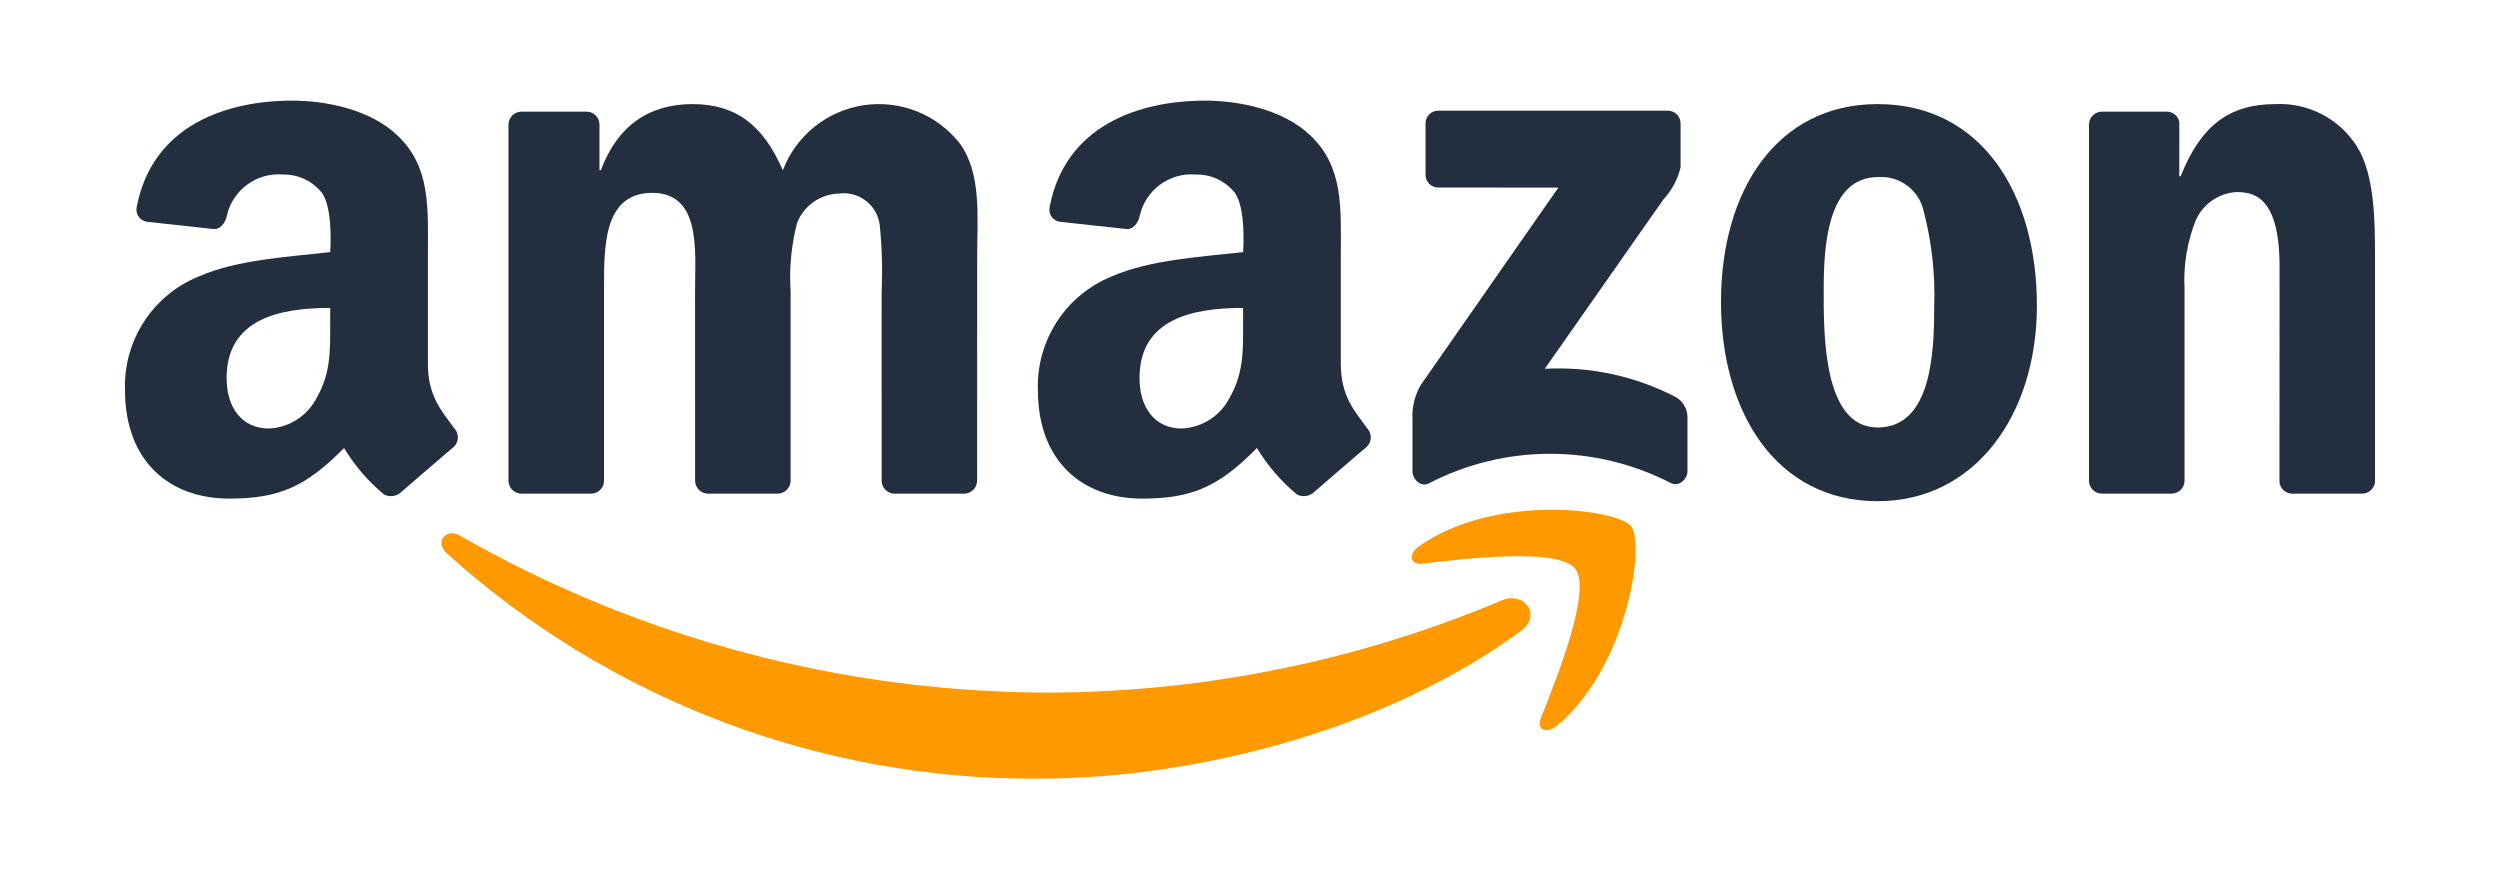
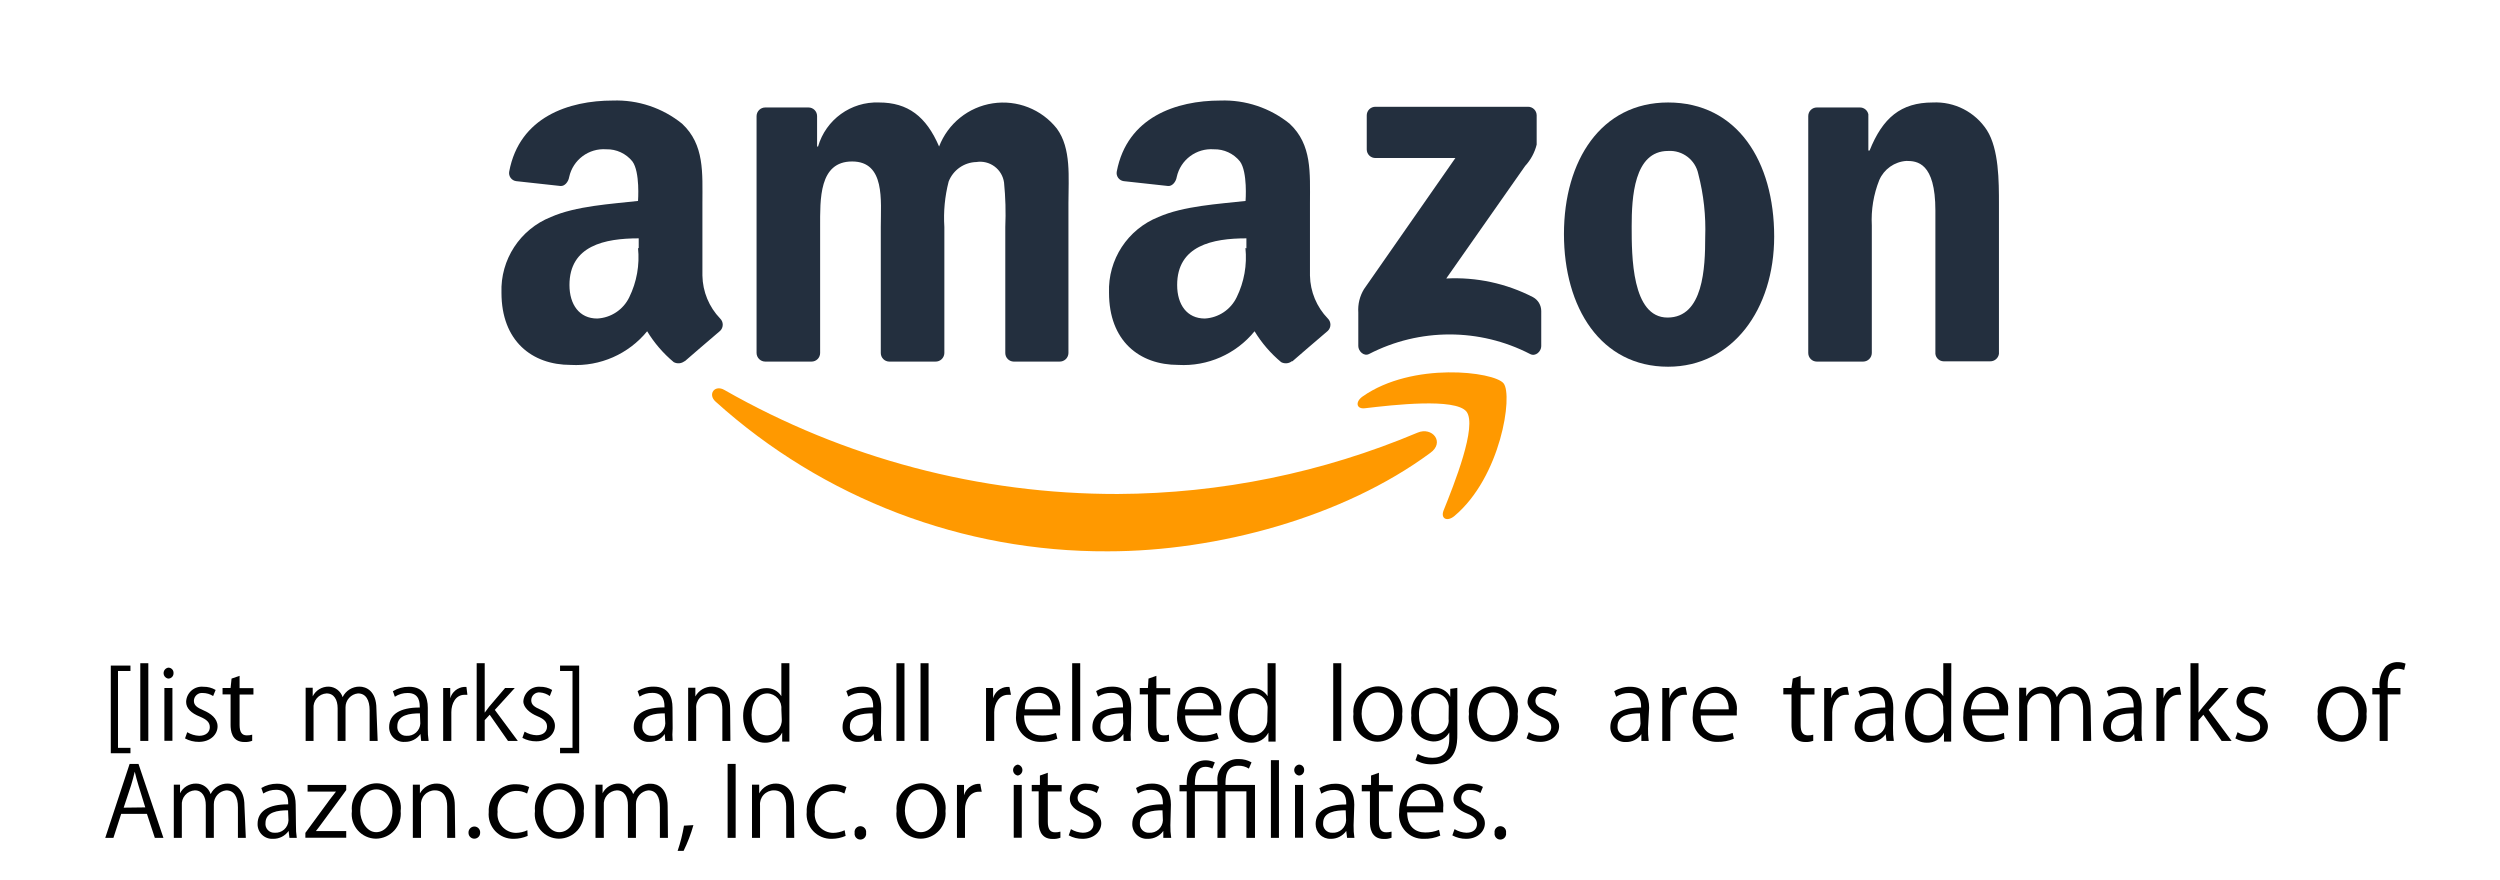
- <svg xmlns="http://www.w3.org/2000/svg" viewBox="0 0 180.517 63.492">
+ <svg xmlns="http://www.w3.org/2000/svg" viewBox="0 0 180.52 63.49">
  <defs>
-     <style>.a{fill:#f90;}.a,.b{fill-rule:evenodd;}.b{fill:#232f3e;}</style>
+     <style>.cls-1{fill:#f90;}.cls-1,.cls-2{fill-rule:evenodd;}.cls-2{fill:#232f3e;}</style>
  </defs>
-   <path class="a" d="M109.816,45.555C100.376,52.521,86.692,56.225,74.907,56.225A63.174,63.174,0,0,1,32.264,39.958c-.884-.798-.096-1.888.967-1.27A85.833,85.833,0,0,0,75.899,50.009a84.885,84.885,0,0,0,32.545-6.66c1.596-.677,2.934,1.051,1.372,2.205Z" />
-   <path class="a" d="M113.744,41.07c-1.207-1.545-7.98-.732-11.024-.368-.922.111-1.064-.695-.234-1.278,5.404-3.795,14.257-2.699,15.286-1.429,1.036,1.281-.273,10.158-5.336,14.394-.779.651-1.52.304-1.174-.556,1.139-2.846,3.69-9.216,2.481-10.763Z" />
-   <path class="b" d="M102.934,12.614V8.926a.911.911,0,0,1,.935-.933l16.528-.002a.921.921,0,0,1,.953.93v3.163a5.194,5.194,0,0,1-1.245,2.322l-8.562,12.224a18.338,18.338,0,0,1,9.427,2.025,1.684,1.684,0,0,1,.877,1.439v3.935c0,.541-.593,1.169-1.217.842a19.035,19.035,0,0,0-17.463.033c-.575.306-1.176-.313-1.176-.856V30.308a4.446,4.446,0,0,1,.615-2.534l9.919-14.23-8.637-.001a.92.92,0,0,1-.955-.929Z" />
-   <path class="b" d="M135.625,12.784c-3.708,0-3.942,5.049-3.942,8.2,0,3.15-.047,9.883,3.897,9.883,3.896,0,4.083-5.431,4.083-8.742a23.841,23.841,0,0,0-.752-6.843,3.147,3.147,0,0,0-3.285-2.498ZM135.58,7.516c7.462,0,11.498,6.409,11.498,14.554,0,7.873-4.457,14.12-11.498,14.12-7.323,0-11.313-6.41-11.313-14.392,0-8.038,4.036-14.283,11.313-14.283Z" />
-   <path class="b" d="M94.83,35.582a1.074,1.074,0,0,1-1.188.117A13.105,13.105,0,0,1,90.76,32.348c-2.761,2.811-4.715,3.655-8.29,3.655-4.233,0-7.526-2.613-7.526-7.837a8.54,8.54,0,0,1,5.362-8.218c2.728-1.198,6.539-1.415,9.454-1.743,0,0,.244-3.151-.61-4.299A3.524,3.524,0,0,0,86.327,12.6a3.829,3.829,0,0,0-4.025,2.958c-.102.558-.514,1.026-.948.98l-4.815-.522a.887.887,0,0,1-.751-1.052c1.12-5.912,6.459-7.698,11.244-7.698,2.446,0,5.645.652,7.573,2.504,2.445,2.286,2.211,5.334,2.211,8.655v7.832c0,2.358.978,3.391,1.897,4.66a.95.95,0,0,1-.015,1.337C97.67,33.115,94.83,35.582,94.83,35.582ZM89.76,23.322c0,1.96.048,3.592-.94,5.334a4.086,4.086,0,0,1-3.481,2.286c-1.928,0-3.058-1.47-3.058-3.647,0-4.283,3.842-5.061,7.478-5.061v1.088Z" />
-   <path class="b" d="M28.912,35.582a1.074,1.074,0,0,1-1.188.117A13.1,13.1,0,0,1,24.842,32.348c-2.761,2.811-4.715,3.655-8.29,3.655-4.233,0-7.526-2.613-7.526-7.837a8.539,8.539,0,0,1,5.362-8.218c2.728-1.198,6.539-1.415,9.454-1.743,0,0,.243-3.151-.611-4.299A3.525,3.525,0,0,0,20.409,12.6a3.829,3.829,0,0,0-4.025,2.958c-.102.558-.514,1.026-.948.98l-4.816-.522a.886.886,0,0,1-.751-1.052c1.12-5.912,6.459-7.698,11.245-7.698,2.446,0,5.645.652,7.573,2.504,2.445,2.286,2.211,5.334,2.211,8.655v7.832c0,2.358.978,3.391,1.897,4.66a.949.949,0,0,1-.016,1.337C31.753,33.115,28.912,35.582,28.912,35.582ZM23.842,23.322c0,1.96.047,3.592-.94,5.334a4.085,4.085,0,0,1-3.481,2.286c-1.928,0-3.057-1.47-3.057-3.647,0-4.283,3.842-5.061,7.479-5.061v1.088Z" />
-   <path class="b" d="M43.617,21.038c0-2.987-.141-7.113,3.473-7.113,3.567,0,3.097,4.235,3.097,7.113l.005,13.682a.943.943,0,0,0,.903.927h5.023a.948.948,0,0,0,.969-.928V21.038a15.627,15.627,0,0,1,.469-4.942A3.336,3.336,0,0,1,60.562,13.978a2.621,2.621,0,0,1,2.956,2.228A32.988,32.988,0,0,1,63.659,21.038l.002,13.682a.942.942,0,0,0,.902.927h5.022a.948.948,0,0,0,.97-.928l.005-16.286c0-2.77.328-5.919-1.268-8.092a7.426,7.426,0,0,0-12.767,1.955C55.116,9.037,53.144,7.516,50,7.516c-3.097,0-5.397,1.521-6.618,4.779h-.095V9a.939.939,0,0,0-.939-.939H37.656a.939.939,0,0,0-.939.939V34.707a.939.939,0,0,0,.939.939h5.021a.939.939,0,0,0,.939-.939L43.617,21.038Z" />
-   <path class="b" d="M157.739,34.707a.939.939,0,0,1-.939.939H151.778a.94.94,0,0,1-.939-.939V9a.94.94,0,0,1,.939-.939h4.643a.925.925,0,0,1,.939.734v3.935h.097c1.409-3.531,3.379-5.214,6.852-5.214a6.591,6.591,0,0,1,5.868,3.042c1.314,2.063,1.314,5.538,1.314,8.037V34.834a.954.954,0,0,1-.964.812h-5.04a.947.947,0,0,1-.895-.812l.008-15.594c0-5.217-1.999-5.37-3.153-5.37a3.44,3.44,0,0,0-2.893,2.026,11.664,11.664,0,0,0-.816,4.927l.001,13.885Z" />
+   <g id="amazon">
+     <path class="cls-1" d="M103.27,32.71C97,37.34,87.89,39.81,80,39.81A42,42,0,0,1,51.67,29c-.59-.53-.06-1.25.64-.84A57.12,57.12,0,0,0,80.7,35.67a56.4,56.4,0,0,0,21.66-4.43c1.06-.45,2,.7.91,1.47Z" />
+     <path class="cls-1" d="M105.89,29.72c-.81-1-5.31-.48-7.34-.24-.61.07-.71-.46-.16-.85,3.6-2.53,9.49-1.8,10.18-.95s-.19,6.76-3.55,9.58c-.52.43-1,.2-.79-.38.76-1.89,2.46-6.13,1.66-7.16Z" />
+     <path class="cls-2" d="M98.69,10.79V8.34a.62.62,0,0,1,.63-.63h11a.62.62,0,0,1,.64.62v2.11a3.51,3.51,0,0,1-.83,1.54l-5.7,8.13a12.27,12.27,0,0,1,6.27,1.35,1.14,1.14,0,0,1,.59,1V25c0,.36-.4.78-.81.56a12.67,12.67,0,0,0-11.62,0c-.38.2-.78-.21-.78-.57V22.56a2.86,2.86,0,0,1,.41-1.68l6.6-9.47H99.33a.62.62,0,0,1-.64-.62Z" />
+     <path class="cls-2" d="M120.45,10.9c-2.47,0-2.63,3.36-2.63,5.46s0,6.57,2.59,6.57,2.72-3.61,2.72-5.81a15.85,15.85,0,0,0-.5-4.56,2.09,2.09,0,0,0-2.18-1.66Zm0-3.5c5,0,7.66,4.26,7.66,9.68,0,5.24-3,9.4-7.66,9.4-4.87,0-7.52-4.27-7.52-9.58s2.68-9.5,7.52-9.5Z" />
+     <path class="cls-2" d="M93.3,26.07a.71.71,0,0,1-.79.08,8.93,8.93,0,0,1-1.92-2.23,6.62,6.62,0,0,1-5.51,2.43c-2.82,0-5-1.74-5-5.21a5.67,5.67,0,0,1,3.57-5.47c1.81-.8,4.35-.94,6.29-1.16,0,0,.16-2.1-.41-2.86a2.35,2.35,0,0,0-1.88-.87,2.55,2.55,0,0,0-2.68,2c-.06.37-.34.68-.63.65l-3.2-.35a.59.59,0,0,1-.5-.7c.75-3.93,4.3-5.12,7.48-5.12a7.54,7.54,0,0,1,5,1.67c1.63,1.52,1.47,3.55,1.47,5.76v5.21A4.58,4.58,0,0,0,95.88,23a.62.62,0,0,1,0,.89c-.68.57-2.57,2.21-2.57,2.21Zm-3.37-8.16a6.54,6.54,0,0,1-.63,3.55A2.72,2.72,0,0,1,87,23c-1.29,0-2-1-2-2.42,0-2.85,2.56-3.37,5-3.37v.72Z" />
+     <path class="cls-2" d="M49.44,26.07a.71.71,0,0,1-.79.08,8.93,8.93,0,0,1-1.92-2.23,6.64,6.64,0,0,1-5.52,2.43c-2.81,0-5-1.74-5-5.21a5.67,5.67,0,0,1,3.57-5.47c1.81-.8,4.35-.94,6.29-1.16,0,0,.16-2.1-.41-2.86a2.35,2.35,0,0,0-1.88-.87,2.55,2.55,0,0,0-2.68,2c-.06.37-.34.68-.63.65l-3.2-.35a.59.59,0,0,1-.5-.7c.74-3.93,4.3-5.12,7.48-5.12a7.54,7.54,0,0,1,5,1.67c1.63,1.52,1.47,3.55,1.47,5.76v5.21A4.58,4.58,0,0,0,52,23a.62.62,0,0,1,0,.89c-.68.57-2.57,2.21-2.57,2.21Zm-3.37-8.16a6.54,6.54,0,0,1-.63,3.55A2.72,2.72,0,0,1,43.12,23c-1.28,0-2-1-2-2.42,0-2.85,2.56-3.37,5-3.37v.72Z" />
+     <path class="cls-2" d="M59.22,16.39c0-2-.09-4.73,2.31-4.73s2.07,2.82,2.07,4.73V25.5a.62.62,0,0,0,.6.61h3.34a.63.63,0,0,0,.65-.61V16.39a10.43,10.43,0,0,1,.31-3.28,2.21,2.21,0,0,1,2-1.41,1.74,1.74,0,0,1,2,1.48,22.82,22.82,0,0,1,.09,3.21V25.5a.62.62,0,0,0,.6.61H76.5a.63.63,0,0,0,.65-.61V14.66c0-1.84.22-3.94-.84-5.38a4.95,4.95,0,0,0-8.5,1.3c-.93-2.17-2.25-3.18-4.34-3.18a4.41,4.41,0,0,0-4.4,3.18H59V8.38a.62.62,0,0,0-.62-.62H55.26a.63.63,0,0,0-.63.62V25.49a.63.63,0,0,0,.63.62H58.6a.62.62,0,0,0,.62-.62v-9.1Z" />
+     <path class="cls-2" d="M135.16,25.49a.63.63,0,0,1-.63.62h-3.34a.62.62,0,0,1-.62-.62V8.38a.62.62,0,0,1,.62-.62h3.09a.62.62,0,0,1,.63.49v2.62H135c.94-2.35,2.25-3.47,4.56-3.47a4.4,4.4,0,0,1,3.91,2c.87,1.37.87,3.69.87,5.35v10.8a.63.63,0,0,1-.64.54h-3.36a.61.61,0,0,1-.59-.54V15.2c0-3.47-1.33-3.58-2.09-3.58A2.3,2.3,0,0,0,135.7,13a7.74,7.74,0,0,0-.54,3.28v9.24Z" />
+   </g>
+   <g id="dbsj">
+     <path d="M9.42,54.39H8V48.06H9.42v.39h-.9V54h.9Z" />
+     <path d="M10.71,53.5h-.58V47.89h.58Z" />
+     <path d="M12.15,49a.4.4,0,0,1,0-.79.37.37,0,0,1,.38.39A.38.38,0,0,1,12.15,49Zm.3,4.49h-.58V49.68h.58Z" />
+     <path d="M15.39,50.26a1.38,1.38,0,0,0-.74-.22.58.58,0,0,0-.65.56c0,.33.22.49.71.7s1,.57,1,1.15-.52,1.12-1.35,1.12a2.05,2.05,0,0,1-1-.25l.16-.45a1.78,1.78,0,0,0,.86.26c.51,0,.77-.28.77-.62s-.21-.55-.71-.76c-.65-.26-1-.61-1-1.07a1.13,1.13,0,0,1,1.25-1.09,1.67,1.67,0,0,1,.88.23Z" />
+     <path d="M16.72,49l.58-.2v.89h1v.46h-1v2.2c0,.49.15.75.52.75a1.32,1.32,0,0,0,.39-.05l0,.44a1.36,1.36,0,0,1-.56.09c-.93,0-1-.84-1-1.24V50.14h-.58v-.46h.58Z" />
+     <path d="M27.27,53.5h-.58V51.29c0-.74-.27-1.22-.84-1.22a1,1,0,0,0-.9,1V53.5h-.57V51.14c0-.61-.26-1.07-.8-1.07a1,1,0,0,0-.94,1.09V53.5h-.57V50.66c0-.39,0-.67,0-1h.51l0,.62h0a1.27,1.27,0,0,1,1.16-.7,1.09,1.09,0,0,1,1,.76h0a1.34,1.34,0,0,1,1.22-.76c.47,0,1.22.3,1.22,1.61Z" />
+     <path d="M30.89,52.59a5.28,5.28,0,0,0,.06.91h-.54L30.36,53h0a1.34,1.34,0,0,1-1.13.57A1.05,1.05,0,0,1,28.1,52.5c0-.92.79-1.42,2.21-1.41,0-.32,0-1.05-.87-1.05a1.66,1.66,0,0,0-.93.27l-.14-.4a2.19,2.19,0,0,1,1.16-.32c1.08,0,1.36.76,1.36,1.52Zm-.57-1.08c-.73,0-1.63.11-1.63.92a.63.63,0,0,0,.66.7.93.93,0,0,0,1-.89Z" />
+     <path d="M33.75,50.17h-.21c-.63,0-.95.62-.95,1.26V53.5H32V50.82q0-.6,0-1.14h.51l0,.74h0a1.14,1.14,0,0,1,1-.82l.17,0Z" />
+     <path d="M37.39,53.5h-.71l-1.32-1.89L35,52V53.5h-.58V47.89H35v3.57h0l.32-.43,1.15-1.35h.7l-1.44,1.58Z" />
+     <path d="M39.7,50.26A1.39,1.39,0,0,0,39,50a.57.57,0,0,0-.64.56c0,.33.22.49.71.7s1,.57,1,1.15-.52,1.12-1.35,1.12a2.05,2.05,0,0,1-1-.25l.16-.45a1.78,1.78,0,0,0,.86.26c.51,0,.76-.28.76-.62s-.2-.55-.71-.76-1-.61-1-1.07A1.13,1.13,0,0,1,39,49.59a1.64,1.64,0,0,1,.87.23Z" />
+     <path d="M40.44,48.06h1.38v6.33H40.44V54h.9V48.45h-.9Z" />
+     <path d="M48.57,52.59a5.32,5.32,0,0,0,0,.91h-.53L48,53h0a1.3,1.3,0,0,1-1.12.57,1.06,1.06,0,0,1-1.12-1.08c0-.92.8-1.42,2.22-1.41,0-.32,0-1.05-.87-1.05a1.66,1.66,0,0,0-.93.27l-.14-.4a2.16,2.16,0,0,1,1.16-.32c1.08,0,1.36.76,1.36,1.52ZM48,51.51c-.72,0-1.62.11-1.62.92a.63.63,0,0,0,.66.7.93.93,0,0,0,1-.89Z" />
+     <path d="M52.74,53.5h-.58V51.24c0-.62-.22-1.17-.89-1.17a1,1,0,0,0-1,1.09V53.5h-.58V50.66c0-.39,0-.68,0-1h.52l0,.63h0a1.36,1.36,0,0,1,1.22-.71c.48,0,1.29.29,1.29,1.58Z" />
+     <path d="M57,52.55c0,.31,0,.69,0,1h-.52l0-.65h0a1.35,1.35,0,0,1-1.25.73c-.88,0-1.57-.76-1.57-1.94s.76-2,1.65-2a1.22,1.22,0,0,1,1.11.58h0V47.89H57Zm-.58-1.34a1.05,1.05,0,0,0-1-1.14c-.73,0-1.15.67-1.15,1.54s.38,1.49,1.12,1.49a1.1,1.1,0,0,0,1.06-1.16Z" />
+     <path d="M63.61,52.59a5.28,5.28,0,0,0,.06.91h-.53L63.08,53h0a1.34,1.34,0,0,1-1.13.57,1.05,1.05,0,0,1-1.11-1.08c0-.92.8-1.42,2.21-1.41,0-.32,0-1.05-.87-1.05a1.66,1.66,0,0,0-.93.27l-.14-.4a2.21,2.21,0,0,1,1.16-.32c1.08,0,1.36.76,1.36,1.52ZM63,51.51c-.72,0-1.63.11-1.63.92a.63.63,0,0,0,.66.7.93.93,0,0,0,1-.89Z" />
+     <path d="M65.31,53.5h-.58V47.89h.58Z" />
+     <path d="M67.05,53.5h-.58V47.89h.58Z" />
+     <path d="M73,50.17h-.21c-.63,0-1,.62-1,1.26V53.5h-.59V50.82c0-.4,0-.78,0-1.14h.51l0,.74h0a1.13,1.13,0,0,1,1-.82l.18,0Z" />
+     <path d="M76.35,53.34a2.91,2.91,0,0,1-1.2.23,1.74,1.74,0,0,1-1.78-1.92c0-1.2.68-2.06,1.71-2.06a1.55,1.55,0,0,1,1.47,1.74,3.22,3.22,0,0,1,0,.33h-2.6c0,1.05.61,1.45,1.3,1.45a2.59,2.59,0,0,0,1-.19ZM76,51.22c0-.52-.21-1.19-1-1.19S74,50.7,74,51.22Z" />
+     <path d="M78,53.5h-.58V47.89H78Z" />
+     <path d="M81.66,52.59a5.32,5.32,0,0,0,0,.91h-.53L81.12,53h0a1.32,1.32,0,0,1-1.13.57,1.06,1.06,0,0,1-1.11-1.08c0-.92.8-1.42,2.21-1.41,0-.32,0-1.05-.86-1.05a1.69,1.69,0,0,0-.94.27l-.14-.4a2.22,2.22,0,0,1,1.17-.32c1.08,0,1.36.76,1.36,1.52Zm-.58-1.08c-.72,0-1.62.11-1.62.92a.62.62,0,0,0,.65.7.93.93,0,0,0,1-.89Z" />
+     <path d="M82.93,49l.57-.2v.89h1v.46h-1v2.2c0,.49.15.75.52.75a1.23,1.23,0,0,0,.39-.05l0,.44a1.41,1.41,0,0,1-.57.09c-.92,0-.95-.84-.95-1.24V50.14h-.59v-.46h.59Z" />
+     <path d="M88,53.34a2.91,2.91,0,0,1-1.2.23A1.73,1.73,0,0,1,85,51.65c0-1.2.67-2.06,1.7-2.06a1.55,1.55,0,0,1,1.48,1.74c0,.14,0,.23,0,.33h-2.6c0,1.05.61,1.45,1.29,1.45a2.51,2.51,0,0,0,1-.19Zm-.38-2.12c0-.52-.21-1.19-1-1.19s-1,.67-1.07,1.19Z" />
+     <path d="M92.11,52.55c0,.31,0,.69,0,1h-.52l0-.65h0a1.35,1.35,0,0,1-1.25.73c-.88,0-1.57-.76-1.57-1.94s.76-2,1.65-2a1.22,1.22,0,0,1,1.11.58h0V47.89h.58Zm-.58-1.34a1.05,1.05,0,0,0-1-1.14c-.73,0-1.15.67-1.15,1.54s.38,1.49,1.13,1.49a1.1,1.1,0,0,0,1-1.16Z" />
+     <path d="M96.85,53.5h-.58V47.89h.58Z" />
+     <path d="M101.25,51.56a1.81,1.81,0,0,1-1.78,2,1.77,1.77,0,0,1-1.74-2,1.81,1.81,0,0,1,1.79-2A1.76,1.76,0,0,1,101.25,51.56ZM99.49,50c-.82,0-1.17.82-1.17,1.55s.47,1.54,1.16,1.54,1.18-.69,1.18-1.55C100.66,50.9,100.33,50,99.49,50Z" />
+     <path d="M105.23,49.67c0,.28,0,.58,0,1V53c0,.67,0,2.19-1.82,2.19a2.25,2.25,0,0,1-1.2-.3l.16-.45a2.14,2.14,0,0,0,1.07.28c.7,0,1.21-.37,1.21-1.38v-.45h0a1.29,1.29,0,0,1-1.18.65,1.69,1.69,0,0,1-1.56-1.88,1.8,1.8,0,0,1,1.65-2,1.23,1.23,0,0,1,1.16.66h0l0-.58Zm-.62,1.47a1,1,0,0,0-1-1.08c-.68,0-1.15.59-1.15,1.52s.4,1.45,1.14,1.45a1,1,0,0,0,1-1.12Z" />
+     <path d="M109.59,51.56a1.81,1.81,0,0,1-1.79,2,1.76,1.76,0,0,1-1.73-2,1.81,1.81,0,0,1,1.78-2A1.76,1.76,0,0,1,109.59,51.56ZM107.83,50c-.83,0-1.17.82-1.17,1.55s.47,1.54,1.16,1.54,1.17-.69,1.17-1.55C109,50.9,108.66,50,107.83,50Z" />
+     <path d="M112.26,50.26a1.39,1.39,0,0,0-.75-.22.57.57,0,0,0-.64.56c0,.33.22.49.71.7s1,.57,1,1.15-.52,1.12-1.35,1.12a2.05,2.05,0,0,1-1-.25l.16-.45a1.78,1.78,0,0,0,.86.26c.51,0,.76-.28.76-.62s-.2-.55-.71-.76-1-.61-1-1.07a1.13,1.13,0,0,1,1.25-1.09,1.64,1.64,0,0,1,.87.23Z" />
+     <path d="M119,52.59a5.32,5.32,0,0,0,.05.91h-.53l0-.49h0a1.3,1.3,0,0,1-1.12.57,1.06,1.06,0,0,1-1.12-1.08c0-.92.8-1.42,2.22-1.41,0-.32,0-1.05-.87-1.05a1.66,1.66,0,0,0-.93.27l-.14-.4a2.16,2.16,0,0,1,1.16-.32c1.08,0,1.36.76,1.36,1.52Zm-.58-1.08c-.72,0-1.62.11-1.62.92a.63.63,0,0,0,.66.7.93.93,0,0,0,1-.89Z" />
+     <path d="M121.82,50.17h-.21c-.63,0-1,.62-1,1.26V53.5h-.58V50.82q0-.6,0-1.14h.51l0,.74h0a1.14,1.14,0,0,1,1-.82l.17,0Z" />
+     <path d="M125.2,53.34a2.87,2.87,0,0,1-1.2.23,1.73,1.73,0,0,1-1.77-1.92c0-1.2.67-2.06,1.7-2.06a1.56,1.56,0,0,1,1.48,1.74,2.92,2.92,0,0,1,0,.33h-2.6c0,1.05.61,1.45,1.3,1.45a2.59,2.59,0,0,0,1-.19Zm-.37-2.12c0-.52-.21-1.19-1-1.19s-1,.67-1.06,1.19Z" />
+     <path d="M129.45,49l.57-.2v.89h1v.46h-1v2.2c0,.49.15.75.52.75a1.32,1.32,0,0,0,.39-.05l0,.44a1.44,1.44,0,0,1-.57.09c-.93,0-1-.84-1-1.24V50.14h-.59v-.46h.59Z" />
+     <path d="M133.51,50.17h-.21c-.63,0-1,.62-1,1.26V53.5h-.58V50.82q0-.6,0-1.14h.51l0,.74h0a1.14,1.14,0,0,1,1-.82l.17,0Z" />
+     <path d="M136.69,52.59a5.28,5.28,0,0,0,.06.91h-.53l-.06-.49h0a1.34,1.34,0,0,1-1.13.57,1.05,1.05,0,0,1-1.11-1.08c0-.92.8-1.42,2.21-1.41,0-.32,0-1.05-.87-1.05a1.66,1.66,0,0,0-.93.27l-.14-.4a2.21,2.21,0,0,1,1.16-.32c1.08,0,1.36.76,1.36,1.52Zm-.57-1.08c-.72,0-1.63.11-1.63.92a.63.63,0,0,0,.66.7.93.93,0,0,0,1-.89Z" />
+     <path d="M140.89,52.55c0,.31,0,.69,0,1h-.52l0-.65h0a1.33,1.33,0,0,1-1.24.73c-.89,0-1.57-.76-1.57-1.94s.75-2,1.64-2a1.25,1.25,0,0,1,1.12.58h0V47.89h.58Zm-.58-1.34a1.05,1.05,0,0,0-1-1.14c-.72,0-1.15.67-1.15,1.54s.38,1.49,1.13,1.49a1.1,1.1,0,0,0,1.05-1.16Z" />
+     <path d="M144.74,53.34a2.87,2.87,0,0,1-1.2.23,1.73,1.73,0,0,1-1.77-1.92c0-1.2.67-2.06,1.7-2.06A1.56,1.56,0,0,1,145,51.33a2.92,2.92,0,0,1,0,.33h-2.6c0,1.05.61,1.45,1.3,1.45a2.59,2.59,0,0,0,1-.19Zm-.37-2.12c0-.52-.21-1.19-1-1.19s-1,.67-1.06,1.19Z" />
+     <path d="M151,53.5h-.58V51.29c0-.74-.26-1.22-.84-1.22a1,1,0,0,0-.89,1V53.5h-.58V51.14c0-.61-.26-1.07-.8-1.07a1,1,0,0,0-.93,1.09V53.5h-.58V50.66c0-.39,0-.67,0-1h.51l0,.62h0a1.27,1.27,0,0,1,1.16-.7,1.1,1.1,0,0,1,1.05.76h0a1.35,1.35,0,0,1,1.23-.76c.47,0,1.21.3,1.21,1.61Z" />
+     <path d="M154.63,52.59a5.28,5.28,0,0,0,.06.91h-.53L154.1,53h0a1.34,1.34,0,0,1-1.13.57,1.05,1.05,0,0,1-1.11-1.08c0-.92.8-1.42,2.21-1.41,0-.32,0-1.05-.87-1.05a1.66,1.66,0,0,0-.93.27l-.14-.4a2.21,2.21,0,0,1,1.16-.32c1.08,0,1.36.76,1.36,1.52Zm-.57-1.08c-.72,0-1.63.11-1.63.92a.63.63,0,0,0,.66.7.93.93,0,0,0,1-.89Z" />
+     <path d="M157.5,50.17h-.21c-.63,0-1,.62-1,1.26V53.5h-.58V50.82q0-.6,0-1.14h.51l0,.74h0a1.14,1.14,0,0,1,1-.82l.18,0Z" />
+     <path d="M161.14,53.5h-.72l-1.32-1.89-.35.4V53.5h-.58V47.89h.58v3.57h0c.09-.13.22-.3.33-.43l1.14-1.35h.7l-1.44,1.58Z" />
+     <path d="M163.44,50.26a1.38,1.38,0,0,0-.74-.22.58.58,0,0,0-.65.56c0,.33.22.49.71.7s1,.57,1,1.15-.52,1.12-1.35,1.12a2.05,2.05,0,0,1-1-.25l.16-.45a1.78,1.78,0,0,0,.86.26c.51,0,.77-.28.77-.62s-.21-.55-.71-.76c-.65-.26-1-.61-1-1.07a1.13,1.13,0,0,1,1.25-1.09,1.67,1.67,0,0,1,.88.23Z" />
+     <path d="M170.88,51.56a1.81,1.81,0,0,1-1.78,2,1.77,1.77,0,0,1-1.74-2,1.81,1.81,0,0,1,1.79-2A1.76,1.76,0,0,1,170.88,51.56ZM169.13,50c-.83,0-1.17.82-1.17,1.55s.47,1.54,1.15,1.54,1.18-.69,1.18-1.55C170.29,50.9,170,50,169.13,50Z" />
+     <path d="M171.83,49.68a2.08,2.08,0,0,1,.42-1.53,1.27,1.27,0,0,1,.88-.34,1.59,1.59,0,0,1,.57.11l-.1.46a1.16,1.16,0,0,0-.44-.09c-.6,0-.75.56-.75,1.17v.22h.92v.46h-.92V53.5h-.58V50.14h-.53v-.46Z" />
+     <path d="M11.8,60.5h-.62l-.57-1.73H8.75L8.19,60.5H7.6l1.76-5.34H10Zm-1.31-2.2L10,56.72c-.11-.36-.2-.7-.27-1h0c-.07.32-.17.66-.27,1l-.53,1.6Z" />
+     <path d="M17.75,60.5h-.57V58.29c0-.74-.27-1.22-.85-1.22a1,1,0,0,0-.89,1V60.5h-.58V58.14c0-.61-.26-1.07-.79-1.07a1,1,0,0,0-.94,1.09V60.5h-.58V57.66c0-.39,0-.67,0-1H13l0,.62h0a1.27,1.27,0,0,1,1.16-.7,1.1,1.1,0,0,1,1.05.76h0a1.35,1.35,0,0,1,1.23-.76c.47,0,1.21.3,1.21,1.61Z" />
+     <path d="M21.37,59.59a5.28,5.28,0,0,0,.06.91H20.9L20.84,60h0a1.34,1.34,0,0,1-1.13.57,1.05,1.05,0,0,1-1.11-1.08c0-.92.8-1.42,2.21-1.41,0-.32,0-1.05-.87-1.05a1.68,1.68,0,0,0-.93.27l-.14-.4A2.22,2.22,0,0,1,20,56.59c1.07,0,1.35.76,1.35,1.52Zm-.57-1.08c-.72,0-1.63.11-1.63.92a.63.63,0,0,0,.66.7.93.93,0,0,0,1-.89Z" />
+     <path d="M25,56.68v.37l-1.75,2.38c-.15.21-.29.39-.44.58H25v.48H22.05v-.35l1.76-2.4.45-.58H22.21v-.48Z" />
+     <path d="M28.93,58.56a1.81,1.81,0,0,1-1.78,2,1.77,1.77,0,0,1-1.74-2,1.81,1.81,0,0,1,1.79-2A1.76,1.76,0,0,1,28.93,58.56ZM27.18,57c-.83,0-1.17.82-1.17,1.55s.47,1.54,1.15,1.54,1.18-.69,1.18-1.55C28.34,57.9,28,57,27.18,57Z" />
+     <path d="M32.87,60.5h-.58V58.24c0-.62-.23-1.17-.89-1.17a1,1,0,0,0-1,1.09V60.5h-.59V57.66c0-.39,0-.68,0-1h.51l0,.63h0a1.37,1.37,0,0,1,1.23-.71c.48,0,1.29.29,1.29,1.58Z" />
+     <path d="M33.83,60.14a.43.43,0,0,1,.42-.46.42.42,0,0,1,.42.46.42.42,0,1,1-.84,0Z" />
+     <path d="M38.1,60.36a2.56,2.56,0,0,1-1,.21,1.77,1.77,0,0,1-1.81-1.94,1.9,1.9,0,0,1,2-2,2.24,2.24,0,0,1,.92.2l-.15.47a1.55,1.55,0,0,0-.78-.19,1.37,1.37,0,0,0-1.35,1.52,1.35,1.35,0,0,0,1.33,1.51,2,2,0,0,0,.82-.19Z" />
+     <path d="M42.15,58.56a1.81,1.81,0,0,1-1.79,2,1.76,1.76,0,0,1-1.73-2,1.81,1.81,0,0,1,1.78-2A1.76,1.76,0,0,1,42.15,58.56ZM40.39,57c-.82,0-1.17.82-1.17,1.55s.47,1.54,1.16,1.54,1.17-.69,1.17-1.55C41.55,57.9,41.23,57,40.39,57Z" />
+     <path d="M48.23,60.5h-.58V58.29c0-.74-.26-1.22-.84-1.22a1,1,0,0,0-.89,1V60.5h-.58V58.14c0-.61-.26-1.07-.8-1.07a1,1,0,0,0-.94,1.09V60.5H43V57.66c0-.39,0-.67,0-1h.51l0,.62h0a1.27,1.27,0,0,1,1.16-.7,1.11,1.11,0,0,1,1.05.76h0A1.35,1.35,0,0,1,47,56.59c.46,0,1.21.3,1.21,1.61Z" />
+     <path d="M50.07,59.58a10.91,10.91,0,0,1-.71,1.86l-.43,0a11.78,11.78,0,0,0,.46-1.82Z" />
+     <path d="M52.54,55.16h.58V60.5h-.58Z" />
+     <path d="M57.35,60.5h-.58V58.24c0-.62-.22-1.17-.89-1.17a1,1,0,0,0-1,1.09V60.5H54.3V57.66c0-.39,0-.68,0-1h.52l0,.63h0a1.36,1.36,0,0,1,1.22-.71c.48,0,1.29.29,1.29,1.58Z" />
+     <path d="M61.06,60.36a2.56,2.56,0,0,1-1,.21,1.77,1.77,0,0,1-1.81-1.94,1.9,1.9,0,0,1,1.95-2,2.24,2.24,0,0,1,.92.2l-.15.47a1.55,1.55,0,0,0-.78-.19,1.37,1.37,0,0,0-1.35,1.52,1.34,1.34,0,0,0,1.32,1.51,2,2,0,0,0,.83-.19Z" />
+     <path d="M61.71,60.14a.42.42,0,1,1,.83,0,.42.42,0,1,1-.83,0Z" />
+     <path d="M68.27,58.56a1.81,1.81,0,0,1-1.79,2,1.77,1.77,0,0,1-1.74-2,1.82,1.82,0,0,1,1.79-2A1.77,1.77,0,0,1,68.27,58.56ZM66.51,57c-.83,0-1.17.82-1.17,1.55s.47,1.54,1.15,1.54,1.18-.69,1.18-1.55C67.67,57.9,67.34,57,66.51,57Z" />
+     <path d="M70.89,57.17h-.21c-.63,0-1,.62-1,1.26V60.5h-.58V57.82q0-.6,0-1.14h.51l0,.74h0a1.14,1.14,0,0,1,1-.82l.17,0Z" />
+     <path d="M73.49,56a.4.4,0,0,1,0-.79.4.4,0,0,1,0,.79Zm.29,4.49H73.2V56.68h.58Z" />
+     <path d="M75.09,56l.57-.2v.89h1v.46h-1v2.2c0,.49.15.75.52.75a1.23,1.23,0,0,0,.39-.05l0,.44a1.41,1.41,0,0,1-.57.09c-.92,0-1-.84-1-1.24V57.14H74.5v-.46h.59Z" />
+     <path d="M79.2,57.26a1.38,1.38,0,0,0-.74-.22.58.58,0,0,0-.65.56c0,.33.22.49.71.7s1,.57,1,1.15-.51,1.12-1.35,1.12a2.05,2.05,0,0,1-1-.25l.16-.45a1.78,1.78,0,0,0,.86.26c.51,0,.77-.28.77-.62s-.21-.55-.71-.76c-.65-.26-1-.61-1-1.07a1.12,1.12,0,0,1,1.24-1.09,1.67,1.67,0,0,1,.88.23Z" />
+     <path d="M84.51,59.59a5.28,5.28,0,0,0,.06.91H84L84,60h0a1.34,1.34,0,0,1-1.13.57,1.05,1.05,0,0,1-1.11-1.08c0-.92.8-1.42,2.21-1.41,0-.32,0-1.05-.87-1.05a1.66,1.66,0,0,0-.93.27l-.14-.4a2.21,2.21,0,0,1,1.16-.32c1.08,0,1.36.76,1.36,1.52Zm-.57-1.08c-.72,0-1.63.11-1.63.92a.63.63,0,0,0,.66.7.93.93,0,0,0,1-.89Z" />
+     <path d="M85.17,57.14v-.46h.52v-.15c0-1,.53-1.63,1.38-1.63a1.6,1.6,0,0,1,.65.15l-.18.45a1,1,0,0,0-.48-.13c-.78,0-.78.9-.78,1.31h1.63v-.22a1.48,1.48,0,0,1,1.56-1.65,1.78,1.78,0,0,1,.9.24l-.19.45a1.37,1.37,0,0,0-.75-.21c-.94,0-.94.85-.94,1.39h2.13V60.5H90V57.14H88.49V60.5h-.58V57.14H86.28V60.5h-.59V57.14Z" />
+     <path d="M92.35,60.5h-.58V54.89h.58Z" />
+     <path d="M93.79,56a.4.4,0,0,1,0-.79.37.37,0,0,1,.38.39A.38.38,0,0,1,93.79,56Zm.3,4.49h-.58V56.68h.58Z" />
+     <path d="M97.74,59.59a5.28,5.28,0,0,0,.06.91h-.53L97.21,60h0a1.34,1.34,0,0,1-1.13.57A1.05,1.05,0,0,1,95,59.5c0-.92.8-1.42,2.21-1.41,0-.32,0-1.05-.87-1.05a1.66,1.66,0,0,0-.93.27l-.14-.4a2.21,2.21,0,0,1,1.16-.32c1.08,0,1.36.76,1.36,1.52Zm-.57-1.08c-.72,0-1.63.11-1.63.92a.63.63,0,0,0,.66.7.93.93,0,0,0,1-.89Z" />
+     <path d="M99,56l.57-.2v.89h1v.46h-1v2.2c0,.49.15.75.52.75a1.32,1.32,0,0,0,.39-.05l0,.44a1.36,1.36,0,0,1-.56.09c-.93,0-1-.84-1-1.24V57.14h-.59v-.46H99Z" />
+     <path d="M104,60.34a2.83,2.83,0,0,1-1.2.23,1.73,1.73,0,0,1-1.77-1.92c0-1.2.67-2.06,1.7-2.06a1.56,1.56,0,0,1,1.48,1.74,2.92,2.92,0,0,1,0,.33h-2.6c0,1.05.61,1.45,1.3,1.45a2.55,2.55,0,0,0,1-.19Zm-.37-2.12c0-.52-.21-1.19-1-1.19s-1,.67-1.06,1.19Z" />
+     <path d="M106.9,57.26a1.38,1.38,0,0,0-.74-.22.58.58,0,0,0-.65.56c0,.33.22.49.71.7s1,.57,1,1.15-.52,1.12-1.35,1.12a2.05,2.05,0,0,1-1-.25l.16-.45a1.78,1.78,0,0,0,.86.26c.51,0,.76-.28.76-.62s-.2-.55-.7-.76c-.65-.26-1-.61-1-1.07a1.13,1.13,0,0,1,1.25-1.09,1.7,1.7,0,0,1,.88.23Z" />
+     <path d="M107.92,60.14a.42.42,0,1,1,.83,0,.42.42,0,1,1-.83,0Z" />
+   </g>
</svg>
